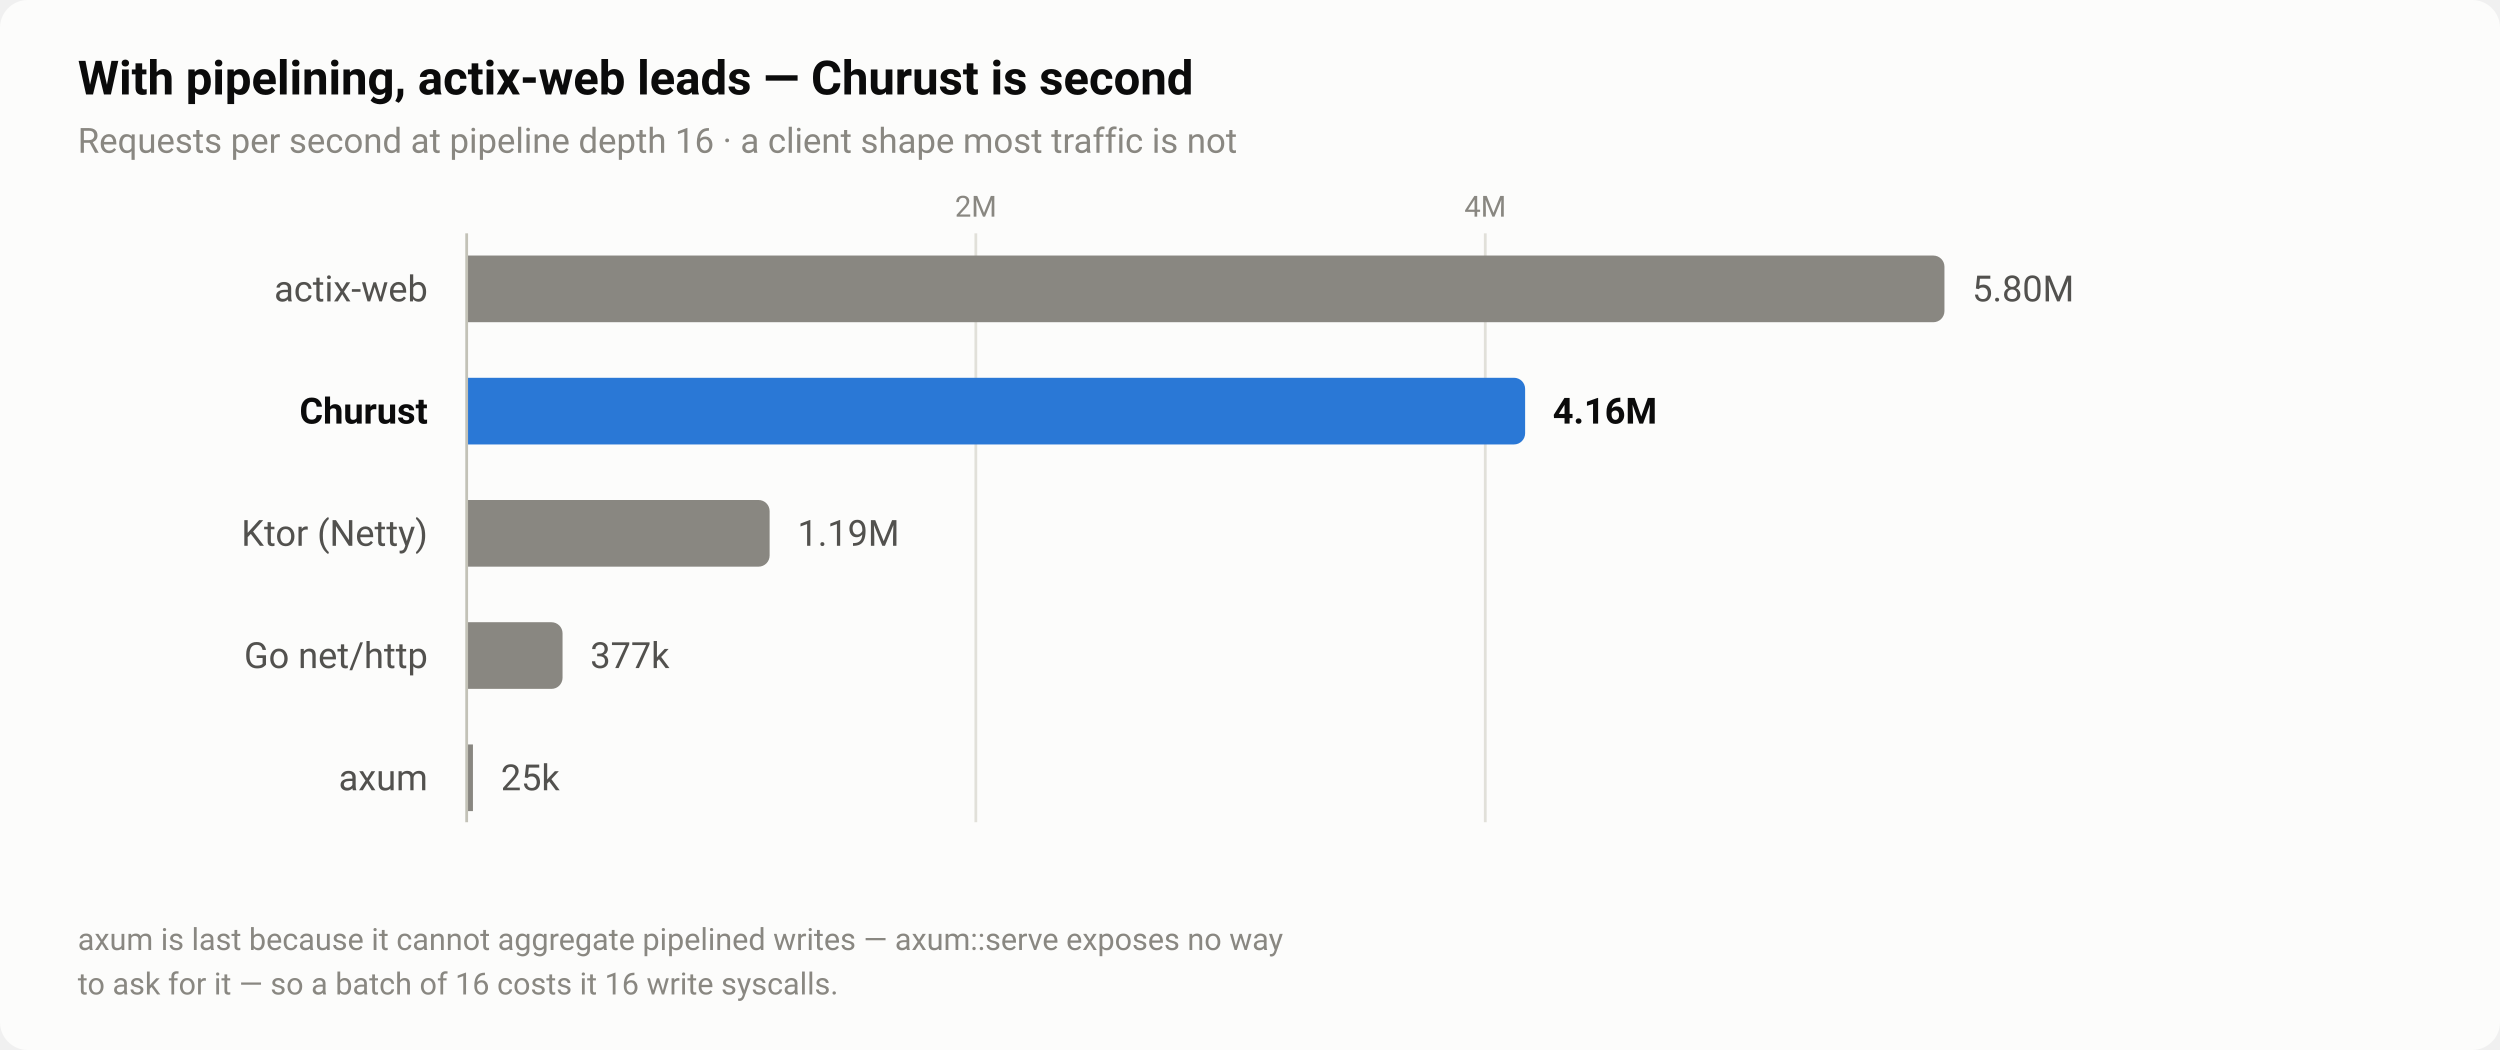
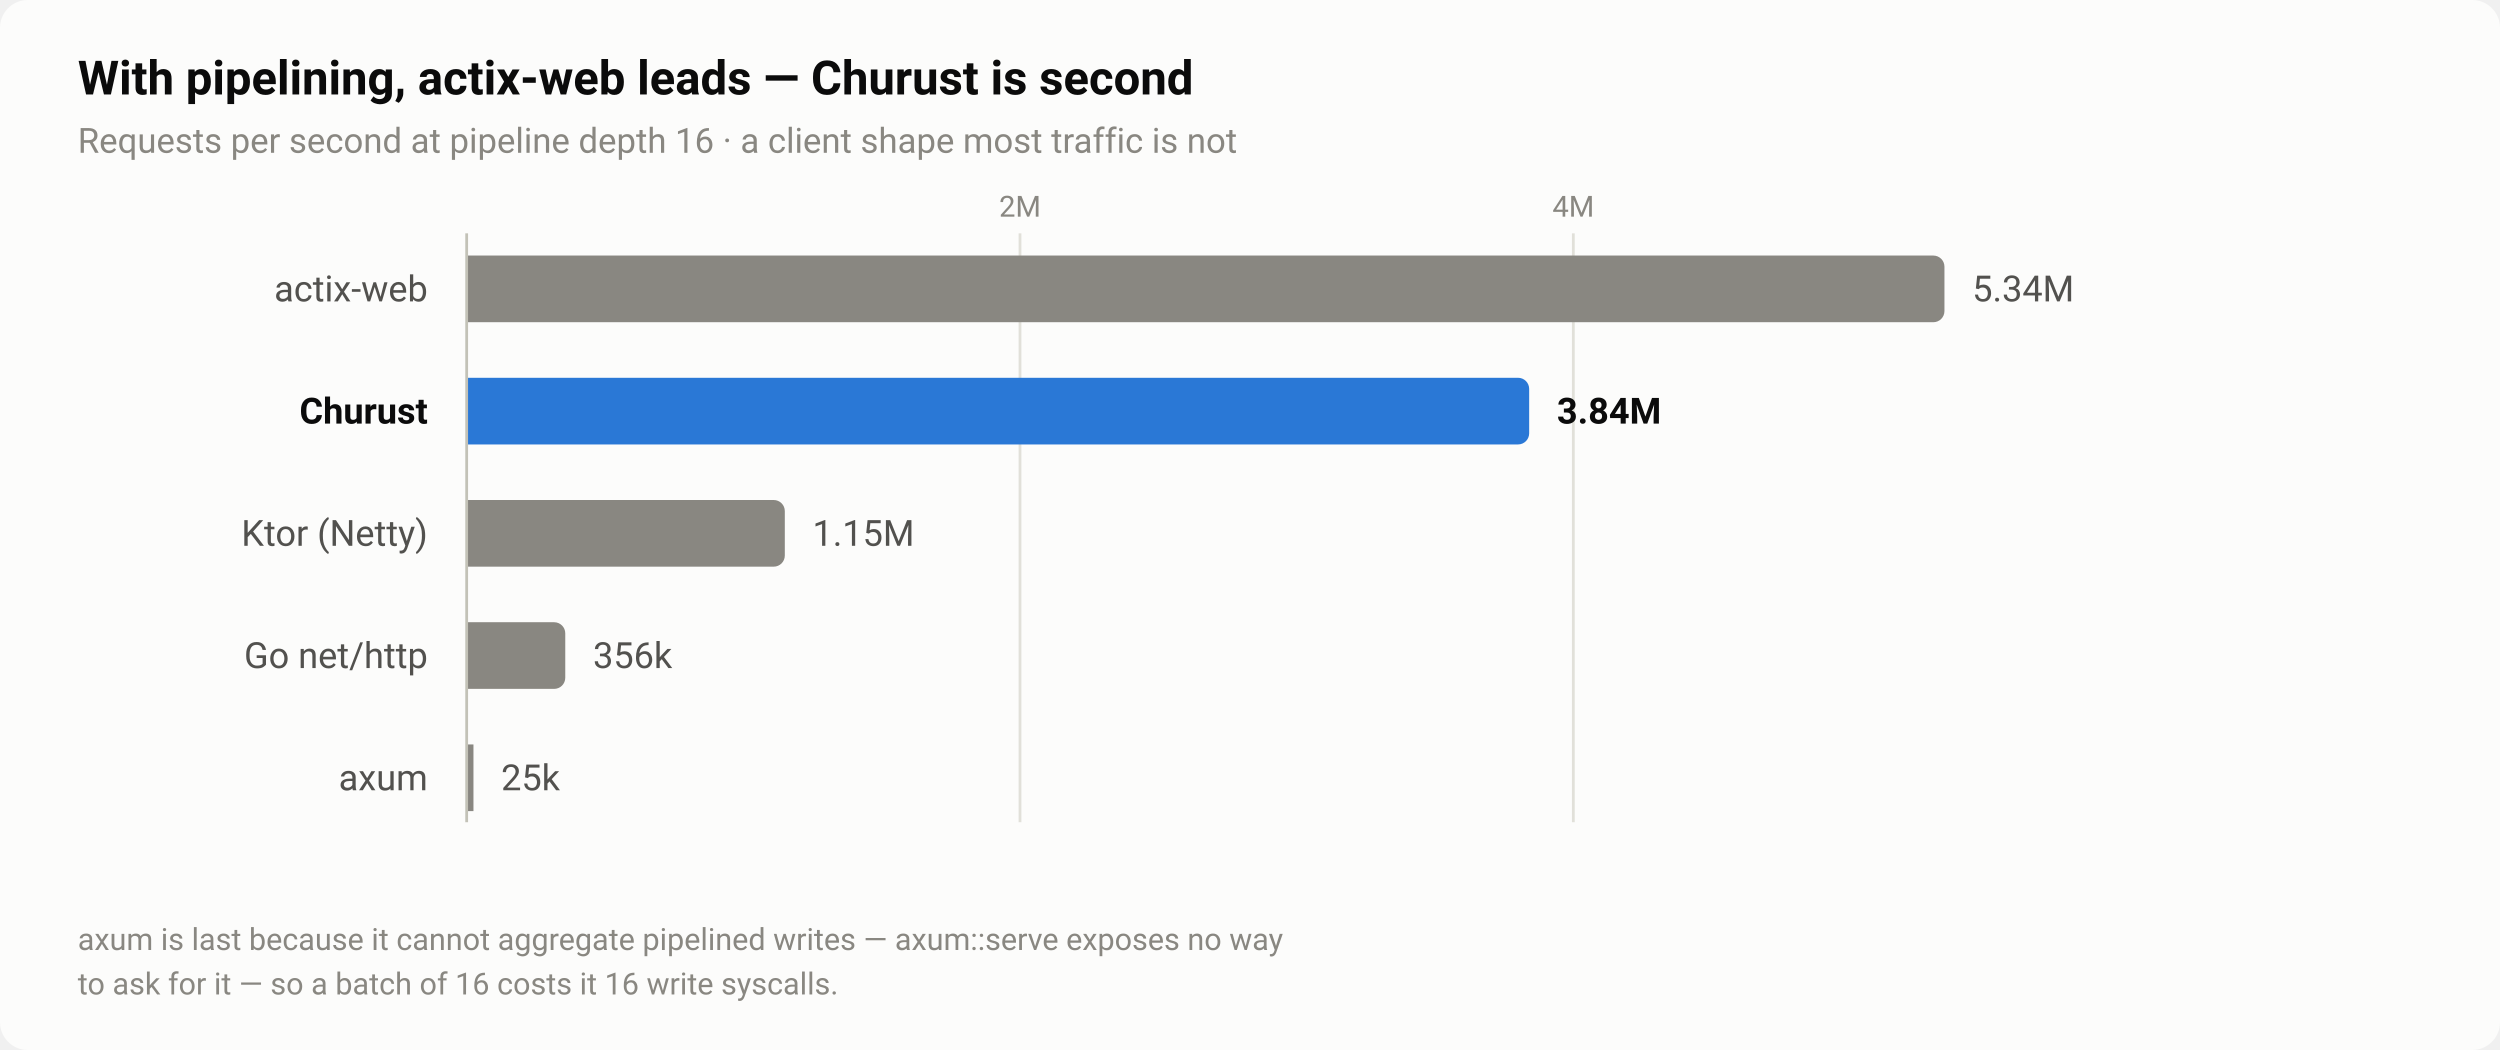
<svg xmlns="http://www.w3.org/2000/svg" viewBox="0 0 900 378" width="900" height="378" role="img" aria-labelledby="pl-t pl-d">
  <style>
text{font-family:system-ui,-apple-system,"Segoe UI",Roboto,sans-serif;}
.s{fill:#fcfcfb}.ink{fill:#0b0b0b}.ink2{fill:#52514e}.mut{fill:#898781}.acc{fill:#2a78d6}.peer{fill:#898781}.s2{fill:#eb6834}.grid{stroke:#e1e0d9}.axis{stroke:#c3c2b7}.acc-s{stroke:#2a78d6}.s2-s{stroke:#eb6834}.ring{stroke:#fcfcfb}
@media (prefers-color-scheme:dark){.s{fill:#1a1a19}.ink{fill:#ffffff}.ink2{fill:#c3c2b7}.mut{fill:#898781}.acc{fill:#3987e5}.peer{fill:#898781}.s2{fill:#d95926}.grid{stroke:#2c2c2a}.axis{stroke:#383835}.acc-s{stroke:#3987e5}.s2-s{stroke:#d95926}.ring{stroke:#1a1a19}}
</style>
  <rect class="s" width="900" height="378" rx="10" />
  <text class="ink" x="28" y="34" font-size="17" font-weight="600">With pipelining, actix-web leads — Churust is second</text>
  <text class="mut" x="28" y="55" font-size="12.5">Requests per second at pipeline depth 16 · a client shape most traffic is not</text>
-   <line class="grid" x1="351.3" y1="84" x2="351.3" y2="296" stroke-width="1" />
-   <text class="mut" x="351.3" y="78" font-size="10.5" text-anchor="middle">2M</text>
-   <line class="grid" x1="534.7" y1="84" x2="534.7" y2="296" stroke-width="1" />
-   <text class="mut" x="534.7" y="78" font-size="10.5" text-anchor="middle">4M</text>
+   <line class="grid" x1="367.2" y1="84" x2="367.2" y2="296" stroke-width="1" />
+   <text class="mut" x="367.2" y="78" font-size="10.5" text-anchor="middle">2M</text>
+   <line class="grid" x1="566.4" y1="84" x2="566.4" y2="296" stroke-width="1" />
+   <text class="mut" x="566.4" y="78" font-size="10.5" text-anchor="middle">4M</text>
  <text class="ink2" x="154" y="108.5" font-size="13" font-weight="400" text-anchor="end">actix-web</text>
  <path class="peer" d="M168,92 H696.0 A4,4 0 0 1 700.0,96 V112 A4,4 0 0 1 696.0,116 H168 Z" />
-   <text class="ink2" x="710.0" y="108.5" font-size="13" font-weight="400">5.80M</text>
+   <text class="ink2" x="710.0" y="108.5" font-size="13" font-weight="400">5.34M</text>
  <text class="ink" x="154" y="152.5" font-size="13" font-weight="600" text-anchor="end">Churust</text>
-   <path class="acc" d="M168,136 H545.044 A4,4 0 0 1 549.044,140 V156 A4,4 0 0 1 545.044,160 H168 Z" />
-   <text class="ink" x="559.0" y="152.5" font-size="13" font-weight="600">4.16M</text>
+   <path class="acc" d="M168,136 H546.5 A4,4 0 0 1 550.5,140 V156 A4,4 0 0 1 546.5,160 H168 Z" />
+   <text class="ink" x="560.5" y="152.5" font-size="13" font-weight="600">3.84M</text>
  <text class="ink2" x="154" y="196.5" font-size="13" font-weight="400" text-anchor="end">Ktor (Netty)</text>
-   <path class="peer" d="M168,180 H273.065 A4,4 0 0 1 277.065,184 V200 A4,4 0 0 1 273.065,204 H168 Z" />
-   <text class="ink2" x="287.1" y="196.5" font-size="13" font-weight="400">1.19M</text>
+   <path class="peer" d="M168,180 H278.533 A4,4 0 0 1 282.533,184 V200 A4,4 0 0 1 278.533,204 H168 Z" />
+   <text class="ink2" x="292.5" y="196.5" font-size="13" font-weight="400">1.15M</text>
  <text class="ink2" x="154" y="240.5" font-size="13" font-weight="400" text-anchor="end">Go net/http</text>
-   <path class="peer" d="M168,224 H198.518 A4,4 0 0 1 202.518,228 V244 A4,4 0 0 1 198.518,248 H168 Z" />
-   <text class="ink2" x="212.5" y="240.5" font-size="13" font-weight="400">377k</text>
+   <path class="peer" d="M168,224 H199.495 A4,4 0 0 1 203.495,228 V244 A4,4 0 0 1 199.495,248 H168 Z" />
+   <text class="ink2" x="213.5" y="240.5" font-size="13" font-weight="400">356k</text>
  <text class="ink2" x="154" y="284.5" font-size="13" font-weight="400" text-anchor="end">axum</text>
-   <path class="peer" d="M168,268 h2.261 v24 h-2.261 Z" />
-   <text class="ink2" x="180.3" y="284.5" font-size="13" font-weight="400">25k</text>
+   <path class="peer" d="M168,268 h2.445 v24 h-2.445 Z" />
+   <text class="ink2" x="180.4" y="284.5" font-size="13" font-weight="400">25k</text>
  <line class="axis" x1="168" y1="84" x2="168" y2="296" stroke-width="1" />
  <text class="mut" x="28" y="342" font-size="11">axum is last because it cannot aggregate pipelined writes — axum::serve exposes no way</text>
  <text class="mut" x="28" y="358" font-size="11">to ask for it — so a batch of 16 costs it 16 write syscalls.</text>
</svg>
